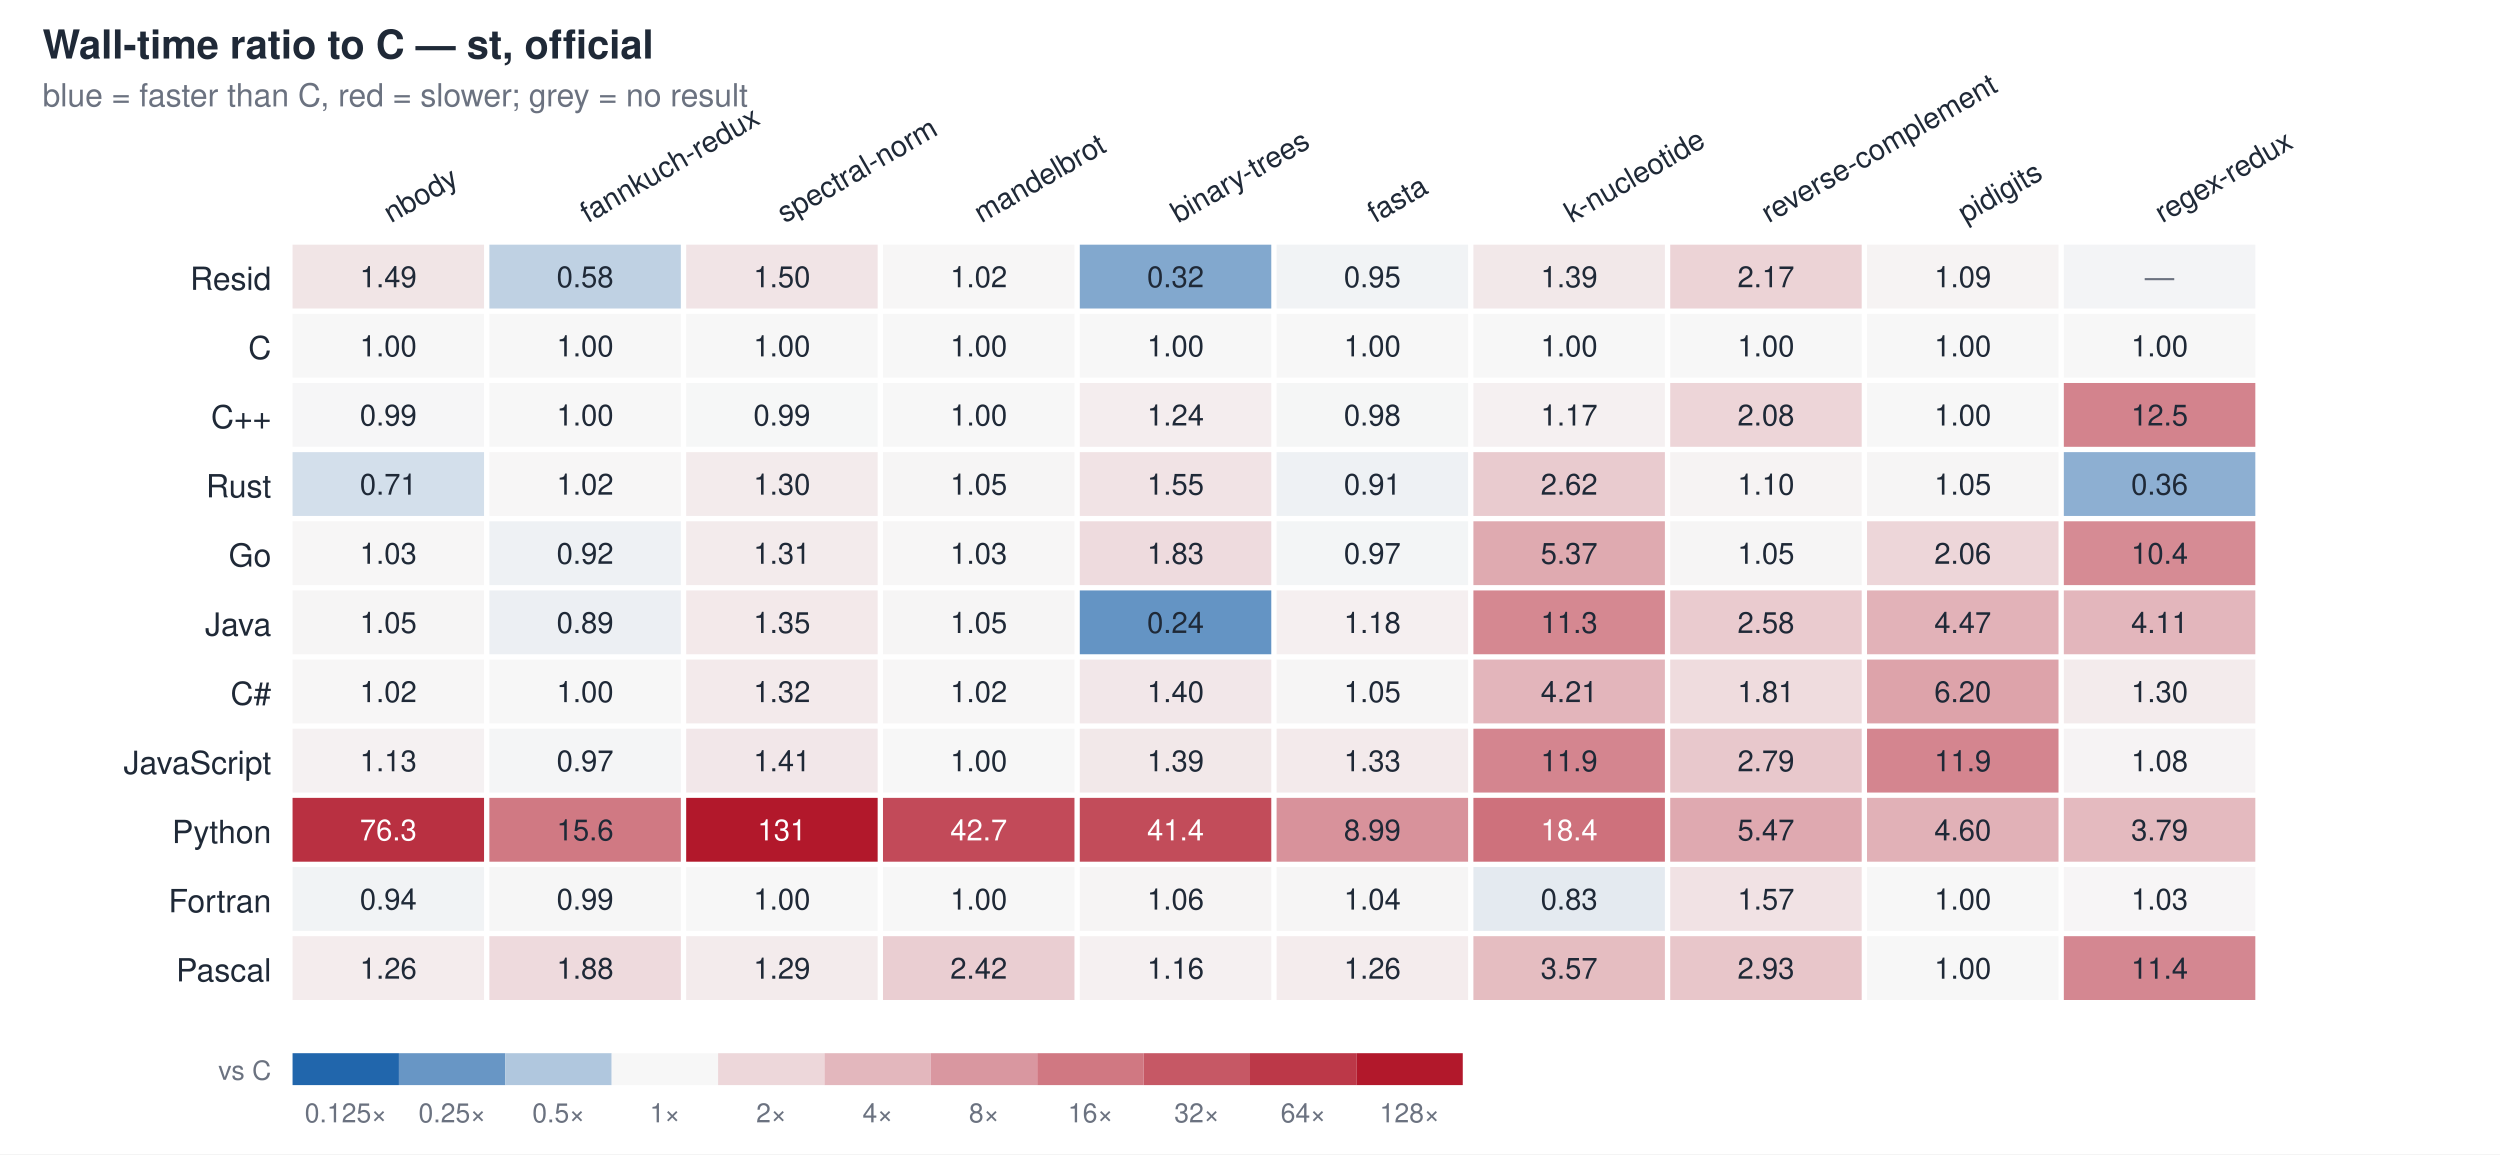
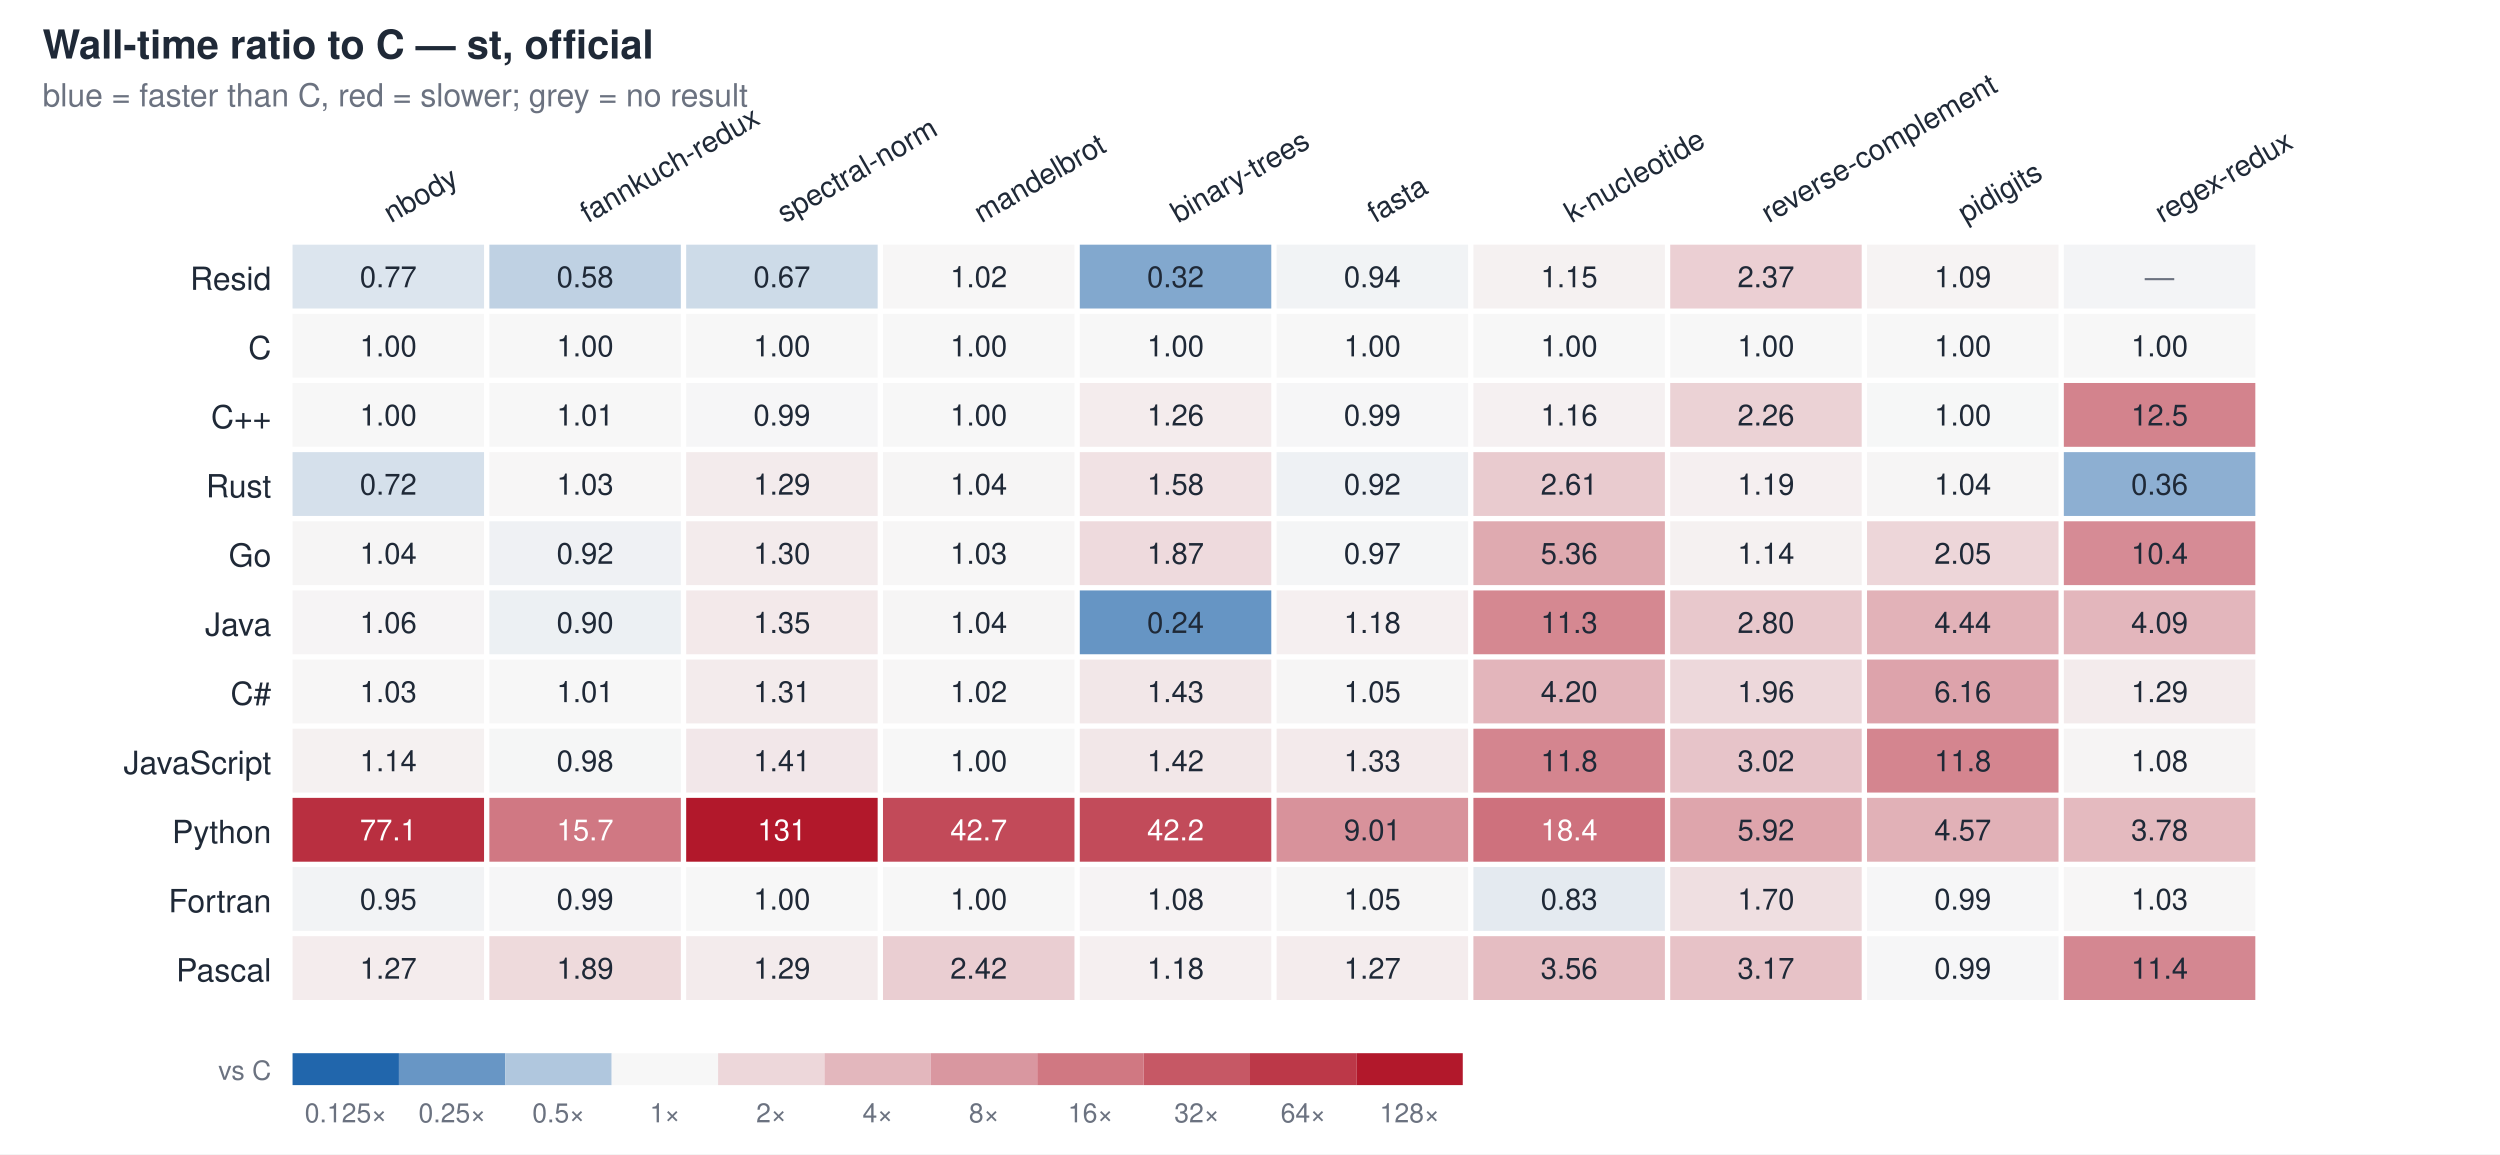
<svg xmlns="http://www.w3.org/2000/svg" width="940" height="434" viewBox="0 0 940 434" font-family="Helvetica, Arial, sans-serif" font-size="11">
  <rect x="0" y="0" width="940" height="434" fill="#ffffff" />
  <text x="16" y="22" font-size="15" font-weight="bold" fill="#1f2937">Wall-time ratio to C — st, official</text>
  <text x="16" y="40" font-size="12" fill="#6b7280">blue = faster than C, red = slower; grey = no result</text>
  <text x="147.0" y="84" text-anchor="start" fill="#1f2937" transform="rotate(-30 147.0 84)">nbody</text>
  <text x="221.0" y="84" text-anchor="start" fill="#1f2937" transform="rotate(-30 221.0 84)">fannkuch-redux</text>
  <text x="295.0" y="84" text-anchor="start" fill="#1f2937" transform="rotate(-30 295.0 84)">spectral-norm</text>
  <text x="369.0" y="84" text-anchor="start" fill="#1f2937" transform="rotate(-30 369.0 84)">mandelbrot</text>
  <text x="443.0" y="84" text-anchor="start" fill="#1f2937" transform="rotate(-30 443.0 84)">binary-trees</text>
  <text x="517.0" y="84" text-anchor="start" fill="#1f2937" transform="rotate(-30 517.0 84)">fasta</text>
  <text x="591.0" y="84" text-anchor="start" fill="#1f2937" transform="rotate(-30 591.0 84)">k-nucleotide</text>
  <text x="665.0" y="84" text-anchor="start" fill="#1f2937" transform="rotate(-30 665.0 84)">reverse-complement</text>
  <text x="739.0" y="84" text-anchor="start" fill="#1f2937" transform="rotate(-30 739.0 84)">pidigits</text>
  <text x="813.0" y="84" text-anchor="start" fill="#1f2937" transform="rotate(-30 813.0 84)">regex-redux</text>
  <text x="102" y="109.0" text-anchor="end" fill="#1f2937" font-size="12">Resid</text>
-   <rect x="110" y="92" width="72" height="24" fill="#f1e5e6" />
-   <text x="146.0" y="108.0" text-anchor="middle" fill="#1f2937">1.49</text>
+   <rect x="110" y="92" width="72" height="24" fill="#dce5ee" />
+   <text x="146.0" y="108.0" text-anchor="middle" fill="#1f2937">0.77</text>
  <rect x="184" y="92" width="72" height="24" fill="#bfd1e3" />
  <text x="220.0" y="108.0" text-anchor="middle" fill="#1f2937">0.58</text>
-   <rect x="258" y="92" width="72" height="24" fill="#f1e4e6" />
-   <text x="294.0" y="108.0" text-anchor="middle" fill="#1f2937">1.50</text>
+   <rect x="258" y="92" width="72" height="24" fill="#cddbe8" />
+   <text x="294.0" y="108.0" text-anchor="middle" fill="#1f2937">0.67</text>
  <rect x="332" y="92" width="72" height="24" fill="#f7f6f6" />
  <text x="368.0" y="108.0" text-anchor="middle" fill="#1f2937">1.02</text>
  <rect x="406" y="92" width="72" height="24" fill="#82a8ce" />
  <text x="442.0" y="108.0" text-anchor="middle" fill="#1f2937">0.32</text>
  <rect x="480" y="92" width="72" height="24" fill="#f1f3f5" />
-   <text x="516.0" y="108.0" text-anchor="middle" fill="#1f2937">0.95</text>
-   <rect x="554" y="92" width="72" height="24" fill="#f2e8e9" />
-   <text x="590.0" y="108.0" text-anchor="middle" fill="#1f2937">1.39</text>
-   <rect x="628" y="92" width="72" height="24" fill="#ecd3d6" />
-   <text x="664.0" y="108.0" text-anchor="middle" fill="#1f2937">2.17</text>
+   <text x="516.0" y="108.0" text-anchor="middle" fill="#1f2937">0.94</text>
+   <rect x="554" y="92" width="72" height="24" fill="#f5f1f1" />
+   <text x="590.0" y="108.0" text-anchor="middle" fill="#1f2937">1.15</text>
+   <rect x="628" y="92" width="72" height="24" fill="#ebcfd3" />
+   <text x="664.0" y="108.0" text-anchor="middle" fill="#1f2937">2.37</text>
  <rect x="702" y="92" width="72" height="24" fill="#f6f3f3" />
  <text x="738.0" y="108.0" text-anchor="middle" fill="#1f2937">1.09</text>
  <rect x="776" y="92" width="72" height="24" fill="#f3f4f6" />
  <text x="812.0" y="108.0" text-anchor="middle" fill="#6b7280">—</text>
  <text x="102" y="135.0" text-anchor="end" fill="#1f2937" font-size="12">C</text>
  <rect x="110" y="118" width="72" height="24" fill="#f7f7f7" />
  <text x="146.0" y="134.0" text-anchor="middle" fill="#1f2937">1.00</text>
  <rect x="184" y="118" width="72" height="24" fill="#f7f7f7" />
  <text x="220.0" y="134.0" text-anchor="middle" fill="#1f2937">1.00</text>
  <rect x="258" y="118" width="72" height="24" fill="#f7f7f7" />
  <text x="294.0" y="134.0" text-anchor="middle" fill="#1f2937">1.00</text>
  <rect x="332" y="118" width="72" height="24" fill="#f7f7f7" />
  <text x="368.0" y="134.0" text-anchor="middle" fill="#1f2937">1.00</text>
  <rect x="406" y="118" width="72" height="24" fill="#f7f7f7" />
  <text x="442.0" y="134.0" text-anchor="middle" fill="#1f2937">1.00</text>
  <rect x="480" y="118" width="72" height="24" fill="#f7f7f7" />
  <text x="516.0" y="134.0" text-anchor="middle" fill="#1f2937">1.00</text>
  <rect x="554" y="118" width="72" height="24" fill="#f7f7f7" />
  <text x="590.0" y="134.0" text-anchor="middle" fill="#1f2937">1.00</text>
  <rect x="628" y="118" width="72" height="24" fill="#f7f7f7" />
  <text x="664.0" y="134.0" text-anchor="middle" fill="#1f2937">1.00</text>
  <rect x="702" y="118" width="72" height="24" fill="#f7f7f7" />
  <text x="738.0" y="134.0" text-anchor="middle" fill="#1f2937">1.00</text>
  <rect x="776" y="118" width="72" height="24" fill="#f7f7f7" />
  <text x="812.0" y="134.0" text-anchor="middle" fill="#1f2937">1.00</text>
  <text x="102" y="161.0" text-anchor="end" fill="#1f2937" font-size="12">C++</text>
-   <rect x="110" y="144" width="72" height="24" fill="#f6f6f7" />
-   <text x="146.0" y="160.0" text-anchor="middle" fill="#1f2937">0.99</text>
+   <rect x="110" y="144" width="72" height="24" fill="#f7f7f7" />
+   <text x="146.0" y="160.0" text-anchor="middle" fill="#1f2937">1.00</text>
  <rect x="184" y="144" width="72" height="24" fill="#f7f7f7" />
-   <text x="220.0" y="160.0" text-anchor="middle" fill="#1f2937">1.00</text>
-   <rect x="258" y="144" width="72" height="24" fill="#f6f7f7" />
+   <text x="220.0" y="160.0" text-anchor="middle" fill="#1f2937">1.01</text>
+   <rect x="258" y="144" width="72" height="24" fill="#f6f6f7" />
  <text x="294.0" y="160.0" text-anchor="middle" fill="#1f2937">0.99</text>
  <rect x="332" y="144" width="72" height="24" fill="#f7f7f7" />
  <text x="368.0" y="160.0" text-anchor="middle" fill="#1f2937">1.00</text>
-   <rect x="406" y="144" width="72" height="24" fill="#f4edee" />
-   <text x="442.0" y="160.0" text-anchor="middle" fill="#1f2937">1.24</text>
-   <rect x="480" y="144" width="72" height="24" fill="#f5f6f6" />
-   <text x="516.0" y="160.0" text-anchor="middle" fill="#1f2937">0.98</text>
+   <rect x="406" y="144" width="72" height="24" fill="#f4eced" />
+   <text x="442.0" y="160.0" text-anchor="middle" fill="#1f2937">1.26</text>
+   <rect x="480" y="144" width="72" height="24" fill="#f6f6f7" />
+   <text x="516.0" y="160.0" text-anchor="middle" fill="#1f2937">0.99</text>
  <rect x="554" y="144" width="72" height="24" fill="#f5f0f1" />
-   <text x="590.0" y="160.0" text-anchor="middle" fill="#1f2937">1.17</text>
-   <rect x="628" y="144" width="72" height="24" fill="#edd5d8" />
-   <text x="664.0" y="160.0" text-anchor="middle" fill="#1f2937">2.08</text>
-   <rect x="702" y="144" width="72" height="24" fill="#f7f7f7" />
+   <text x="590.0" y="160.0" text-anchor="middle" fill="#1f2937">1.16</text>
+   <rect x="628" y="144" width="72" height="24" fill="#ebd2d5" />
+   <text x="664.0" y="160.0" text-anchor="middle" fill="#1f2937">2.26</text>
+   <rect x="702" y="144" width="72" height="24" fill="#f6f7f7" />
  <text x="738.0" y="160.0" text-anchor="middle" fill="#1f2937">1.00</text>
  <rect x="776" y="144" width="72" height="24" fill="#d3838d" />
  <text x="812.0" y="160.0" text-anchor="middle" fill="#1f2937">12.5</text>
  <text x="102" y="187.0" text-anchor="end" fill="#1f2937" font-size="12">Rust</text>
-   <rect x="110" y="170" width="72" height="24" fill="#d3dfeb" />
-   <text x="146.0" y="186.0" text-anchor="middle" fill="#1f2937">0.71</text>
+   <rect x="110" y="170" width="72" height="24" fill="#d5e0eb" />
+   <text x="146.0" y="186.0" text-anchor="middle" fill="#1f2937">0.72</text>
  <rect x="184" y="170" width="72" height="24" fill="#f7f6f6" />
-   <text x="220.0" y="186.0" text-anchor="middle" fill="#1f2937">1.02</text>
+   <text x="220.0" y="186.0" text-anchor="middle" fill="#1f2937">1.03</text>
  <rect x="258" y="170" width="72" height="24" fill="#f3ebec" />
-   <text x="294.0" y="186.0" text-anchor="middle" fill="#1f2937">1.30</text>
+   <text x="294.0" y="186.0" text-anchor="middle" fill="#1f2937">1.29</text>
  <rect x="332" y="170" width="72" height="24" fill="#f6f5f5" />
-   <text x="368.0" y="186.0" text-anchor="middle" fill="#1f2937">1.05</text>
-   <rect x="406" y="170" width="72" height="24" fill="#f1e3e5" />
-   <text x="442.0" y="186.0" text-anchor="middle" fill="#1f2937">1.55</text>
+   <text x="368.0" y="186.0" text-anchor="middle" fill="#1f2937">1.04</text>
+   <rect x="406" y="170" width="72" height="24" fill="#f1e2e4" />
+   <text x="442.0" y="186.0" text-anchor="middle" fill="#1f2937">1.58</text>
  <rect x="480" y="170" width="72" height="24" fill="#eef1f4" />
-   <text x="516.0" y="186.0" text-anchor="middle" fill="#1f2937">0.91</text>
+   <text x="516.0" y="186.0" text-anchor="middle" fill="#1f2937">0.92</text>
  <rect x="554" y="170" width="72" height="24" fill="#e9cbcf" />
-   <text x="590.0" y="186.0" text-anchor="middle" fill="#1f2937">2.62</text>
-   <rect x="628" y="170" width="72" height="24" fill="#f6f3f3" />
-   <text x="664.0" y="186.0" text-anchor="middle" fill="#1f2937">1.10</text>
+   <text x="590.0" y="186.0" text-anchor="middle" fill="#1f2937">2.61</text>
+   <rect x="628" y="170" width="72" height="24" fill="#f5eff0" />
+   <text x="664.0" y="186.0" text-anchor="middle" fill="#1f2937">1.19</text>
  <rect x="702" y="170" width="72" height="24" fill="#f6f5f5" />
-   <text x="738.0" y="186.0" text-anchor="middle" fill="#1f2937">1.05</text>
+   <text x="738.0" y="186.0" text-anchor="middle" fill="#1f2937">1.04</text>
  <rect x="776" y="170" width="72" height="24" fill="#8dafd2" />
  <text x="812.0" y="186.0" text-anchor="middle" fill="#1f2937">0.36</text>
  <text x="102" y="213.0" text-anchor="end" fill="#1f2937" font-size="12">Go</text>
-   <rect x="110" y="196" width="72" height="24" fill="#f7f6f6" />
-   <text x="146.0" y="212.0" text-anchor="middle" fill="#1f2937">1.03</text>
-   <rect x="184" y="196" width="72" height="24" fill="#eef1f4" />
+   <rect x="110" y="196" width="72" height="24" fill="#f6f5f5" />
+   <text x="146.0" y="212.0" text-anchor="middle" fill="#1f2937">1.04</text>
+   <rect x="184" y="196" width="72" height="24" fill="#eff1f4" />
  <text x="220.0" y="212.0" text-anchor="middle" fill="#1f2937">0.92</text>
  <rect x="258" y="196" width="72" height="24" fill="#f3ebec" />
-   <text x="294.0" y="212.0" text-anchor="middle" fill="#1f2937">1.31</text>
+   <text x="294.0" y="212.0" text-anchor="middle" fill="#1f2937">1.30</text>
  <rect x="332" y="196" width="72" height="24" fill="#f7f6f6" />
  <text x="368.0" y="212.0" text-anchor="middle" fill="#1f2937">1.03</text>
-   <rect x="406" y="196" width="72" height="24" fill="#eedbde" />
-   <text x="442.0" y="212.0" text-anchor="middle" fill="#1f2937">1.83</text>
-   <rect x="480" y="196" width="72" height="24" fill="#f3f5f6" />
+   <rect x="406" y="196" width="72" height="24" fill="#eedadd" />
+   <text x="442.0" y="212.0" text-anchor="middle" fill="#1f2937">1.87</text>
+   <rect x="480" y="196" width="72" height="24" fill="#f4f5f6" />
  <text x="516.0" y="212.0" text-anchor="middle" fill="#1f2937">0.97</text>
  <rect x="554" y="196" width="72" height="24" fill="#dfaab0" />
-   <text x="590.0" y="212.0" text-anchor="middle" fill="#1f2937">5.37</text>
-   <rect x="628" y="196" width="72" height="24" fill="#f6f5f5" />
-   <text x="664.0" y="212.0" text-anchor="middle" fill="#1f2937">1.05</text>
+   <text x="590.0" y="212.0" text-anchor="middle" fill="#1f2937">5.36</text>
+   <rect x="628" y="196" width="72" height="24" fill="#f5f1f1" />
+   <text x="664.0" y="212.0" text-anchor="middle" fill="#1f2937">1.14</text>
  <rect x="702" y="196" width="72" height="24" fill="#edd6d9" />
-   <text x="738.0" y="212.0" text-anchor="middle" fill="#1f2937">2.06</text>
-   <rect x="776" y="196" width="72" height="24" fill="#d68b94" />
+   <text x="738.0" y="212.0" text-anchor="middle" fill="#1f2937">2.05</text>
+   <rect x="776" y="196" width="72" height="24" fill="#d68b95" />
  <text x="812.0" y="212.0" text-anchor="middle" fill="#1f2937">10.4</text>
  <text x="102" y="239.0" text-anchor="end" fill="#1f2937" font-size="12">Java</text>
-   <rect x="110" y="222" width="72" height="24" fill="#f6f5f5" />
-   <text x="146.0" y="238.0" text-anchor="middle" fill="#1f2937">1.05</text>
-   <rect x="184" y="222" width="72" height="24" fill="#eceff3" />
-   <text x="220.0" y="238.0" text-anchor="middle" fill="#1f2937">0.89</text>
+   <rect x="110" y="222" width="72" height="24" fill="#f6f4f5" />
+   <text x="146.0" y="238.0" text-anchor="middle" fill="#1f2937">1.06</text>
+   <rect x="184" y="222" width="72" height="24" fill="#ecf0f3" />
+   <text x="220.0" y="238.0" text-anchor="middle" fill="#1f2937">0.90</text>
  <rect x="258" y="222" width="72" height="24" fill="#f3e9ea" />
  <text x="294.0" y="238.0" text-anchor="middle" fill="#1f2937">1.35</text>
  <rect x="332" y="222" width="72" height="24" fill="#f6f5f5" />
-   <text x="368.0" y="238.0" text-anchor="middle" fill="#1f2937">1.05</text>
-   <rect x="406" y="222" width="72" height="24" fill="#6494c4" />
+   <text x="368.0" y="238.0" text-anchor="middle" fill="#1f2937">1.04</text>
+   <rect x="406" y="222" width="72" height="24" fill="#6695c4" />
  <text x="442.0" y="238.0" text-anchor="middle" fill="#1f2937">0.24</text>
  <rect x="480" y="222" width="72" height="24" fill="#f5eff0" />
  <text x="516.0" y="238.0" text-anchor="middle" fill="#1f2937">1.18</text>
  <rect x="554" y="222" width="72" height="24" fill="#d58891" />
  <text x="590.0" y="238.0" text-anchor="middle" fill="#1f2937">11.3</text>
-   <rect x="628" y="222" width="72" height="24" fill="#eacbcf" />
-   <text x="664.0" y="238.0" text-anchor="middle" fill="#1f2937">2.58</text>
+   <rect x="628" y="222" width="72" height="24" fill="#e8c8cc" />
+   <text x="664.0" y="238.0" text-anchor="middle" fill="#1f2937">2.80</text>
  <rect x="702" y="222" width="72" height="24" fill="#e2b2b8" />
-   <text x="738.0" y="238.0" text-anchor="middle" fill="#1f2937">4.47</text>
+   <text x="738.0" y="238.0" text-anchor="middle" fill="#1f2937">4.44</text>
  <rect x="776" y="222" width="72" height="24" fill="#e3b6bc" />
-   <text x="812.0" y="238.0" text-anchor="middle" fill="#1f2937">4.11</text>
+   <text x="812.0" y="238.0" text-anchor="middle" fill="#1f2937">4.09</text>
  <text x="102" y="265.0" text-anchor="end" fill="#1f2937" font-size="12">C#</text>
  <rect x="110" y="248" width="72" height="24" fill="#f7f6f6" />
-   <text x="146.0" y="264.0" text-anchor="middle" fill="#1f2937">1.02</text>
+   <text x="146.0" y="264.0" text-anchor="middle" fill="#1f2937">1.03</text>
  <rect x="184" y="248" width="72" height="24" fill="#f7f7f7" />
-   <text x="220.0" y="264.0" text-anchor="middle" fill="#1f2937">1.00</text>
-   <rect x="258" y="248" width="72" height="24" fill="#f3eaeb" />
-   <text x="294.0" y="264.0" text-anchor="middle" fill="#1f2937">1.32</text>
+   <text x="220.0" y="264.0" text-anchor="middle" fill="#1f2937">1.01</text>
+   <rect x="258" y="248" width="72" height="24" fill="#f3ebec" />
+   <text x="294.0" y="264.0" text-anchor="middle" fill="#1f2937">1.31</text>
  <rect x="332" y="248" width="72" height="24" fill="#f7f6f6" />
  <text x="368.0" y="264.0" text-anchor="middle" fill="#1f2937">1.02</text>
-   <rect x="406" y="248" width="72" height="24" fill="#f2e7e9" />
-   <text x="442.0" y="264.0" text-anchor="middle" fill="#1f2937">1.40</text>
+   <rect x="406" y="248" width="72" height="24" fill="#f2e7e8" />
+   <text x="442.0" y="264.0" text-anchor="middle" fill="#1f2937">1.43</text>
  <rect x="480" y="248" width="72" height="24" fill="#f6f5f5" />
  <text x="516.0" y="264.0" text-anchor="middle" fill="#1f2937">1.05</text>
  <rect x="554" y="248" width="72" height="24" fill="#e3b5bb" />
-   <text x="590.0" y="264.0" text-anchor="middle" fill="#1f2937">4.21</text>
-   <rect x="628" y="248" width="72" height="24" fill="#efdcde" />
-   <text x="664.0" y="264.0" text-anchor="middle" fill="#1f2937">1.81</text>
-   <rect x="702" y="248" width="72" height="24" fill="#dda3aa" />
-   <text x="738.0" y="264.0" text-anchor="middle" fill="#1f2937">6.20</text>
+   <text x="590.0" y="264.0" text-anchor="middle" fill="#1f2937">4.20</text>
+   <rect x="628" y="248" width="72" height="24" fill="#edd8db" />
+   <text x="664.0" y="264.0" text-anchor="middle" fill="#1f2937">1.96</text>
+   <rect x="702" y="248" width="72" height="24" fill="#dda3ab" />
+   <text x="738.0" y="264.0" text-anchor="middle" fill="#1f2937">6.16</text>
  <rect x="776" y="248" width="72" height="24" fill="#f3ebec" />
-   <text x="812.0" y="264.0" text-anchor="middle" fill="#1f2937">1.30</text>
+   <text x="812.0" y="264.0" text-anchor="middle" fill="#1f2937">1.29</text>
  <text x="102" y="291.0" text-anchor="end" fill="#1f2937" font-size="12">JavaScript</text>
-   <rect x="110" y="274" width="72" height="24" fill="#f5f1f2" />
-   <text x="146.0" y="290.0" text-anchor="middle" fill="#1f2937">1.13</text>
-   <rect x="184" y="274" width="72" height="24" fill="#f4f5f6" />
-   <text x="220.0" y="290.0" text-anchor="middle" fill="#1f2937">0.97</text>
+   <rect x="110" y="274" width="72" height="24" fill="#f5f1f1" />
+   <text x="146.0" y="290.0" text-anchor="middle" fill="#1f2937">1.14</text>
+   <rect x="184" y="274" width="72" height="24" fill="#f5f6f6" />
+   <text x="220.0" y="290.0" text-anchor="middle" fill="#1f2937">0.98</text>
  <rect x="258" y="274" width="72" height="24" fill="#f2e7e9" />
  <text x="294.0" y="290.0" text-anchor="middle" fill="#1f2937">1.41</text>
  <rect x="332" y="274" width="72" height="24" fill="#f7f7f7" />
  <text x="368.0" y="290.0" text-anchor="middle" fill="#1f2937">1.00</text>
-   <rect x="406" y="274" width="72" height="24" fill="#f2e8e9" />
-   <text x="442.0" y="290.0" text-anchor="middle" fill="#1f2937">1.39</text>
+   <rect x="406" y="274" width="72" height="24" fill="#f2e7e8" />
+   <text x="442.0" y="290.0" text-anchor="middle" fill="#1f2937">1.42</text>
  <rect x="480" y="274" width="72" height="24" fill="#f3eaeb" />
  <text x="516.0" y="290.0" text-anchor="middle" fill="#1f2937">1.33</text>
  <rect x="554" y="274" width="72" height="24" fill="#d4858f" />
-   <text x="590.0" y="290.0" text-anchor="middle" fill="#1f2937">11.9</text>
-   <rect x="628" y="274" width="72" height="24" fill="#e8c8cc" />
-   <text x="664.0" y="290.0" text-anchor="middle" fill="#1f2937">2.79</text>
+   <text x="590.0" y="290.0" text-anchor="middle" fill="#1f2937">11.8</text>
+   <rect x="628" y="274" width="72" height="24" fill="#e7c4c9" />
+   <text x="664.0" y="290.0" text-anchor="middle" fill="#1f2937">3.02</text>
  <rect x="702" y="274" width="72" height="24" fill="#d4858f" />
-   <text x="738.0" y="290.0" text-anchor="middle" fill="#1f2937">11.9</text>
-   <rect x="776" y="274" width="72" height="24" fill="#f6f3f4" />
+   <text x="738.0" y="290.0" text-anchor="middle" fill="#1f2937">11.8</text>
+   <rect x="776" y="274" width="72" height="24" fill="#f6f4f4" />
  <text x="812.0" y="290.0" text-anchor="middle" fill="#1f2937">1.08</text>
  <text x="102" y="317.0" text-anchor="end" fill="#1f2937" font-size="12">Python</text>
-   <rect x="110" y="300" width="72" height="24" fill="#b93041" />
-   <text x="146.0" y="316.0" text-anchor="middle" fill="#ffffff">76.3</text>
-   <rect x="184" y="300" width="72" height="24" fill="#d07983" />
-   <text x="220.0" y="316.0" text-anchor="middle" fill="#1f2937">15.6</text>
+   <rect x="110" y="300" width="72" height="24" fill="#b92f40" />
+   <text x="146.0" y="316.0" text-anchor="middle" fill="#ffffff">77.1</text>
+   <rect x="184" y="300" width="72" height="24" fill="#d07883" />
+   <text x="220.0" y="316.0" text-anchor="middle" fill="#ffffff">15.7</text>
  <rect x="258" y="300" width="72" height="24" fill="#b2182b" />
  <text x="294.0" y="316.0" text-anchor="middle" fill="#ffffff">131</text>
  <rect x="332" y="300" width="72" height="24" fill="#c24a59" />
  <text x="368.0" y="316.0" text-anchor="middle" fill="#ffffff">42.7</text>
-   <rect x="406" y="300" width="72" height="24" fill="#c24c5a" />
-   <text x="442.0" y="316.0" text-anchor="middle" fill="#ffffff">41.4</text>
+   <rect x="406" y="300" width="72" height="24" fill="#c24b5a" />
+   <text x="442.0" y="316.0" text-anchor="middle" fill="#ffffff">42.2</text>
  <rect x="480" y="300" width="72" height="24" fill="#d8929b" />
-   <text x="516.0" y="316.0" text-anchor="middle" fill="#1f2937">8.99</text>
-   <rect x="554" y="300" width="72" height="24" fill="#ce717c" />
+   <text x="516.0" y="316.0" text-anchor="middle" fill="#1f2937">9.01</text>
+   <rect x="554" y="300" width="72" height="24" fill="#ce717d" />
  <text x="590.0" y="316.0" text-anchor="middle" fill="#ffffff">18.4</text>
-   <rect x="628" y="300" width="72" height="24" fill="#dfa9b0" />
-   <text x="664.0" y="316.0" text-anchor="middle" fill="#1f2937">5.47</text>
+   <rect x="628" y="300" width="72" height="24" fill="#dea5ac" />
+   <text x="664.0" y="316.0" text-anchor="middle" fill="#1f2937">5.92</text>
  <rect x="702" y="300" width="72" height="24" fill="#e1b1b7" />
-   <text x="738.0" y="316.0" text-anchor="middle" fill="#1f2937">4.60</text>
+   <text x="738.0" y="316.0" text-anchor="middle" fill="#1f2937">4.57</text>
  <rect x="776" y="300" width="72" height="24" fill="#e4babf" />
-   <text x="812.0" y="316.0" text-anchor="middle" fill="#1f2937">3.79</text>
+   <text x="812.0" y="316.0" text-anchor="middle" fill="#1f2937">3.78</text>
  <text x="102" y="343.0" text-anchor="end" fill="#1f2937" font-size="12">Fortran</text>
-   <rect x="110" y="326" width="72" height="24" fill="#f1f3f5" />
-   <text x="146.0" y="342.0" text-anchor="middle" fill="#1f2937">0.94</text>
-   <rect x="184" y="326" width="72" height="24" fill="#f6f6f6" />
+   <rect x="110" y="326" width="72" height="24" fill="#f2f3f5" />
+   <text x="146.0" y="342.0" text-anchor="middle" fill="#1f2937">0.95</text>
+   <rect x="184" y="326" width="72" height="24" fill="#f6f6f7" />
  <text x="220.0" y="342.0" text-anchor="middle" fill="#1f2937">0.99</text>
  <rect x="258" y="326" width="72" height="24" fill="#f7f7f7" />
  <text x="294.0" y="342.0" text-anchor="middle" fill="#1f2937">1.00</text>
  <rect x="332" y="326" width="72" height="24" fill="#f7f7f7" />
  <text x="368.0" y="342.0" text-anchor="middle" fill="#1f2937">1.00</text>
-   <rect x="406" y="326" width="72" height="24" fill="#f6f4f4" />
-   <text x="442.0" y="342.0" text-anchor="middle" fill="#1f2937">1.06</text>
+   <rect x="406" y="326" width="72" height="24" fill="#f6f3f4" />
+   <text x="442.0" y="342.0" text-anchor="middle" fill="#1f2937">1.08</text>
  <rect x="480" y="326" width="72" height="24" fill="#f6f5f5" />
-   <text x="516.0" y="342.0" text-anchor="middle" fill="#1f2937">1.04</text>
+   <text x="516.0" y="342.0" text-anchor="middle" fill="#1f2937">1.05</text>
  <rect x="554" y="326" width="72" height="24" fill="#e4eaf0" />
  <text x="590.0" y="342.0" text-anchor="middle" fill="#1f2937">0.83</text>
-   <rect x="628" y="326" width="72" height="24" fill="#f1e2e4" />
-   <text x="664.0" y="342.0" text-anchor="middle" fill="#1f2937">1.57</text>
-   <rect x="702" y="326" width="72" height="24" fill="#f7f7f7" />
-   <text x="738.0" y="342.0" text-anchor="middle" fill="#1f2937">1.00</text>
-   <rect x="776" y="326" width="72" height="24" fill="#f7f5f6" />
+   <rect x="628" y="326" width="72" height="24" fill="#efdfe1" />
+   <text x="664.0" y="342.0" text-anchor="middle" fill="#1f2937">1.70</text>
+   <rect x="702" y="326" width="72" height="24" fill="#f6f6f7" />
+   <text x="738.0" y="342.0" text-anchor="middle" fill="#1f2937">0.99</text>
+   <rect x="776" y="326" width="72" height="24" fill="#f7f6f6" />
  <text x="812.0" y="342.0" text-anchor="middle" fill="#1f2937">1.03</text>
  <text x="102" y="369.0" text-anchor="end" fill="#1f2937" font-size="12">Pascal</text>
  <rect x="110" y="352" width="72" height="24" fill="#f4eced" />
-   <text x="146.0" y="368.0" text-anchor="middle" fill="#1f2937">1.26</text>
-   <rect x="184" y="352" width="72" height="24" fill="#eedadd" />
-   <text x="220.0" y="368.0" text-anchor="middle" fill="#1f2937">1.88</text>
+   <text x="146.0" y="368.0" text-anchor="middle" fill="#1f2937">1.27</text>
+   <rect x="184" y="352" width="72" height="24" fill="#eedadc" />
+   <text x="220.0" y="368.0" text-anchor="middle" fill="#1f2937">1.89</text>
  <rect x="258" y="352" width="72" height="24" fill="#f3ebec" />
  <text x="294.0" y="368.0" text-anchor="middle" fill="#1f2937">1.29</text>
  <rect x="332" y="352" width="72" height="24" fill="#eaced2" />
  <text x="368.0" y="368.0" text-anchor="middle" fill="#1f2937">2.42</text>
-   <rect x="406" y="352" width="72" height="24" fill="#f5f0f1" />
-   <text x="442.0" y="368.0" text-anchor="middle" fill="#1f2937">1.16</text>
+   <rect x="406" y="352" width="72" height="24" fill="#f5eff0" />
+   <text x="442.0" y="368.0" text-anchor="middle" fill="#1f2937">1.18</text>
  <rect x="480" y="352" width="72" height="24" fill="#f4eced" />
-   <text x="516.0" y="368.0" text-anchor="middle" fill="#1f2937">1.26</text>
-   <rect x="554" y="352" width="72" height="24" fill="#e5bdc1" />
-   <text x="590.0" y="368.0" text-anchor="middle" fill="#1f2937">3.57</text>
-   <rect x="628" y="352" width="72" height="24" fill="#e8c6ca" />
-   <text x="664.0" y="368.0" text-anchor="middle" fill="#1f2937">2.93</text>
-   <rect x="702" y="352" width="72" height="24" fill="#f7f7f7" />
-   <text x="738.0" y="368.0" text-anchor="middle" fill="#1f2937">1.00</text>
+   <text x="516.0" y="368.0" text-anchor="middle" fill="#1f2937">1.27</text>
+   <rect x="554" y="352" width="72" height="24" fill="#e5bdc2" />
+   <text x="590.0" y="368.0" text-anchor="middle" fill="#1f2937">3.56</text>
+   <rect x="628" y="352" width="72" height="24" fill="#e7c2c7" />
+   <text x="664.0" y="368.0" text-anchor="middle" fill="#1f2937">3.17</text>
+   <rect x="702" y="352" width="72" height="24" fill="#f6f6f7" />
+   <text x="738.0" y="368.0" text-anchor="middle" fill="#1f2937">0.99</text>
  <rect x="776" y="352" width="72" height="24" fill="#d48791" />
  <text x="812.0" y="368.0" text-anchor="middle" fill="#1f2937">11.4</text>
  <rect x="110" y="396" width="40" height="12" fill="#2166ac" />
  <text x="130.0" y="422" text-anchor="middle" fill="#6b7280" font-size="10">0.125×</text>
  <rect x="150" y="396" width="40" height="12" fill="#6896c5" />
  <text x="170.0" y="422" text-anchor="middle" fill="#6b7280" font-size="10">0.25×</text>
  <rect x="190" y="396" width="40" height="12" fill="#b0c7de" />
  <text x="210.0" y="422" text-anchor="middle" fill="#6b7280" font-size="10">0.5×</text>
  <rect x="230" y="396" width="40" height="12" fill="#f7f7f7" />
  <text x="250.0" y="422" text-anchor="middle" fill="#6b7280" font-size="10">1×</text>
  <rect x="270" y="396" width="40" height="12" fill="#edd7da" />
  <text x="290.0" y="422" text-anchor="middle" fill="#6b7280" font-size="10">2×</text>
  <rect x="310" y="396" width="40" height="12" fill="#e3b7bd" />
  <text x="330.0" y="422" text-anchor="middle" fill="#6b7280" font-size="10">4×</text>
  <rect x="350" y="396" width="40" height="12" fill="#d997a0" />
  <text x="370.0" y="422" text-anchor="middle" fill="#6b7280" font-size="10">8×</text>
  <rect x="390" y="396" width="40" height="12" fill="#d07882" />
  <text x="410.0" y="422" text-anchor="middle" fill="#6b7280" font-size="10">16×</text>
  <rect x="430" y="396" width="40" height="12" fill="#c65865" />
  <text x="450.0" y="422" text-anchor="middle" fill="#6b7280" font-size="10">32×</text>
  <rect x="470" y="396" width="40" height="12" fill="#bc3848" />
  <text x="490.0" y="422" text-anchor="middle" fill="#6b7280" font-size="10">64×</text>
  <rect x="510" y="396" width="40" height="12" fill="#b2182b" />
  <text x="530.0" y="422" text-anchor="middle" fill="#6b7280" font-size="10">128×</text>
  <text x="102" y="406" text-anchor="end" fill="#6b7280" font-size="10">vs C</text>
</svg>
